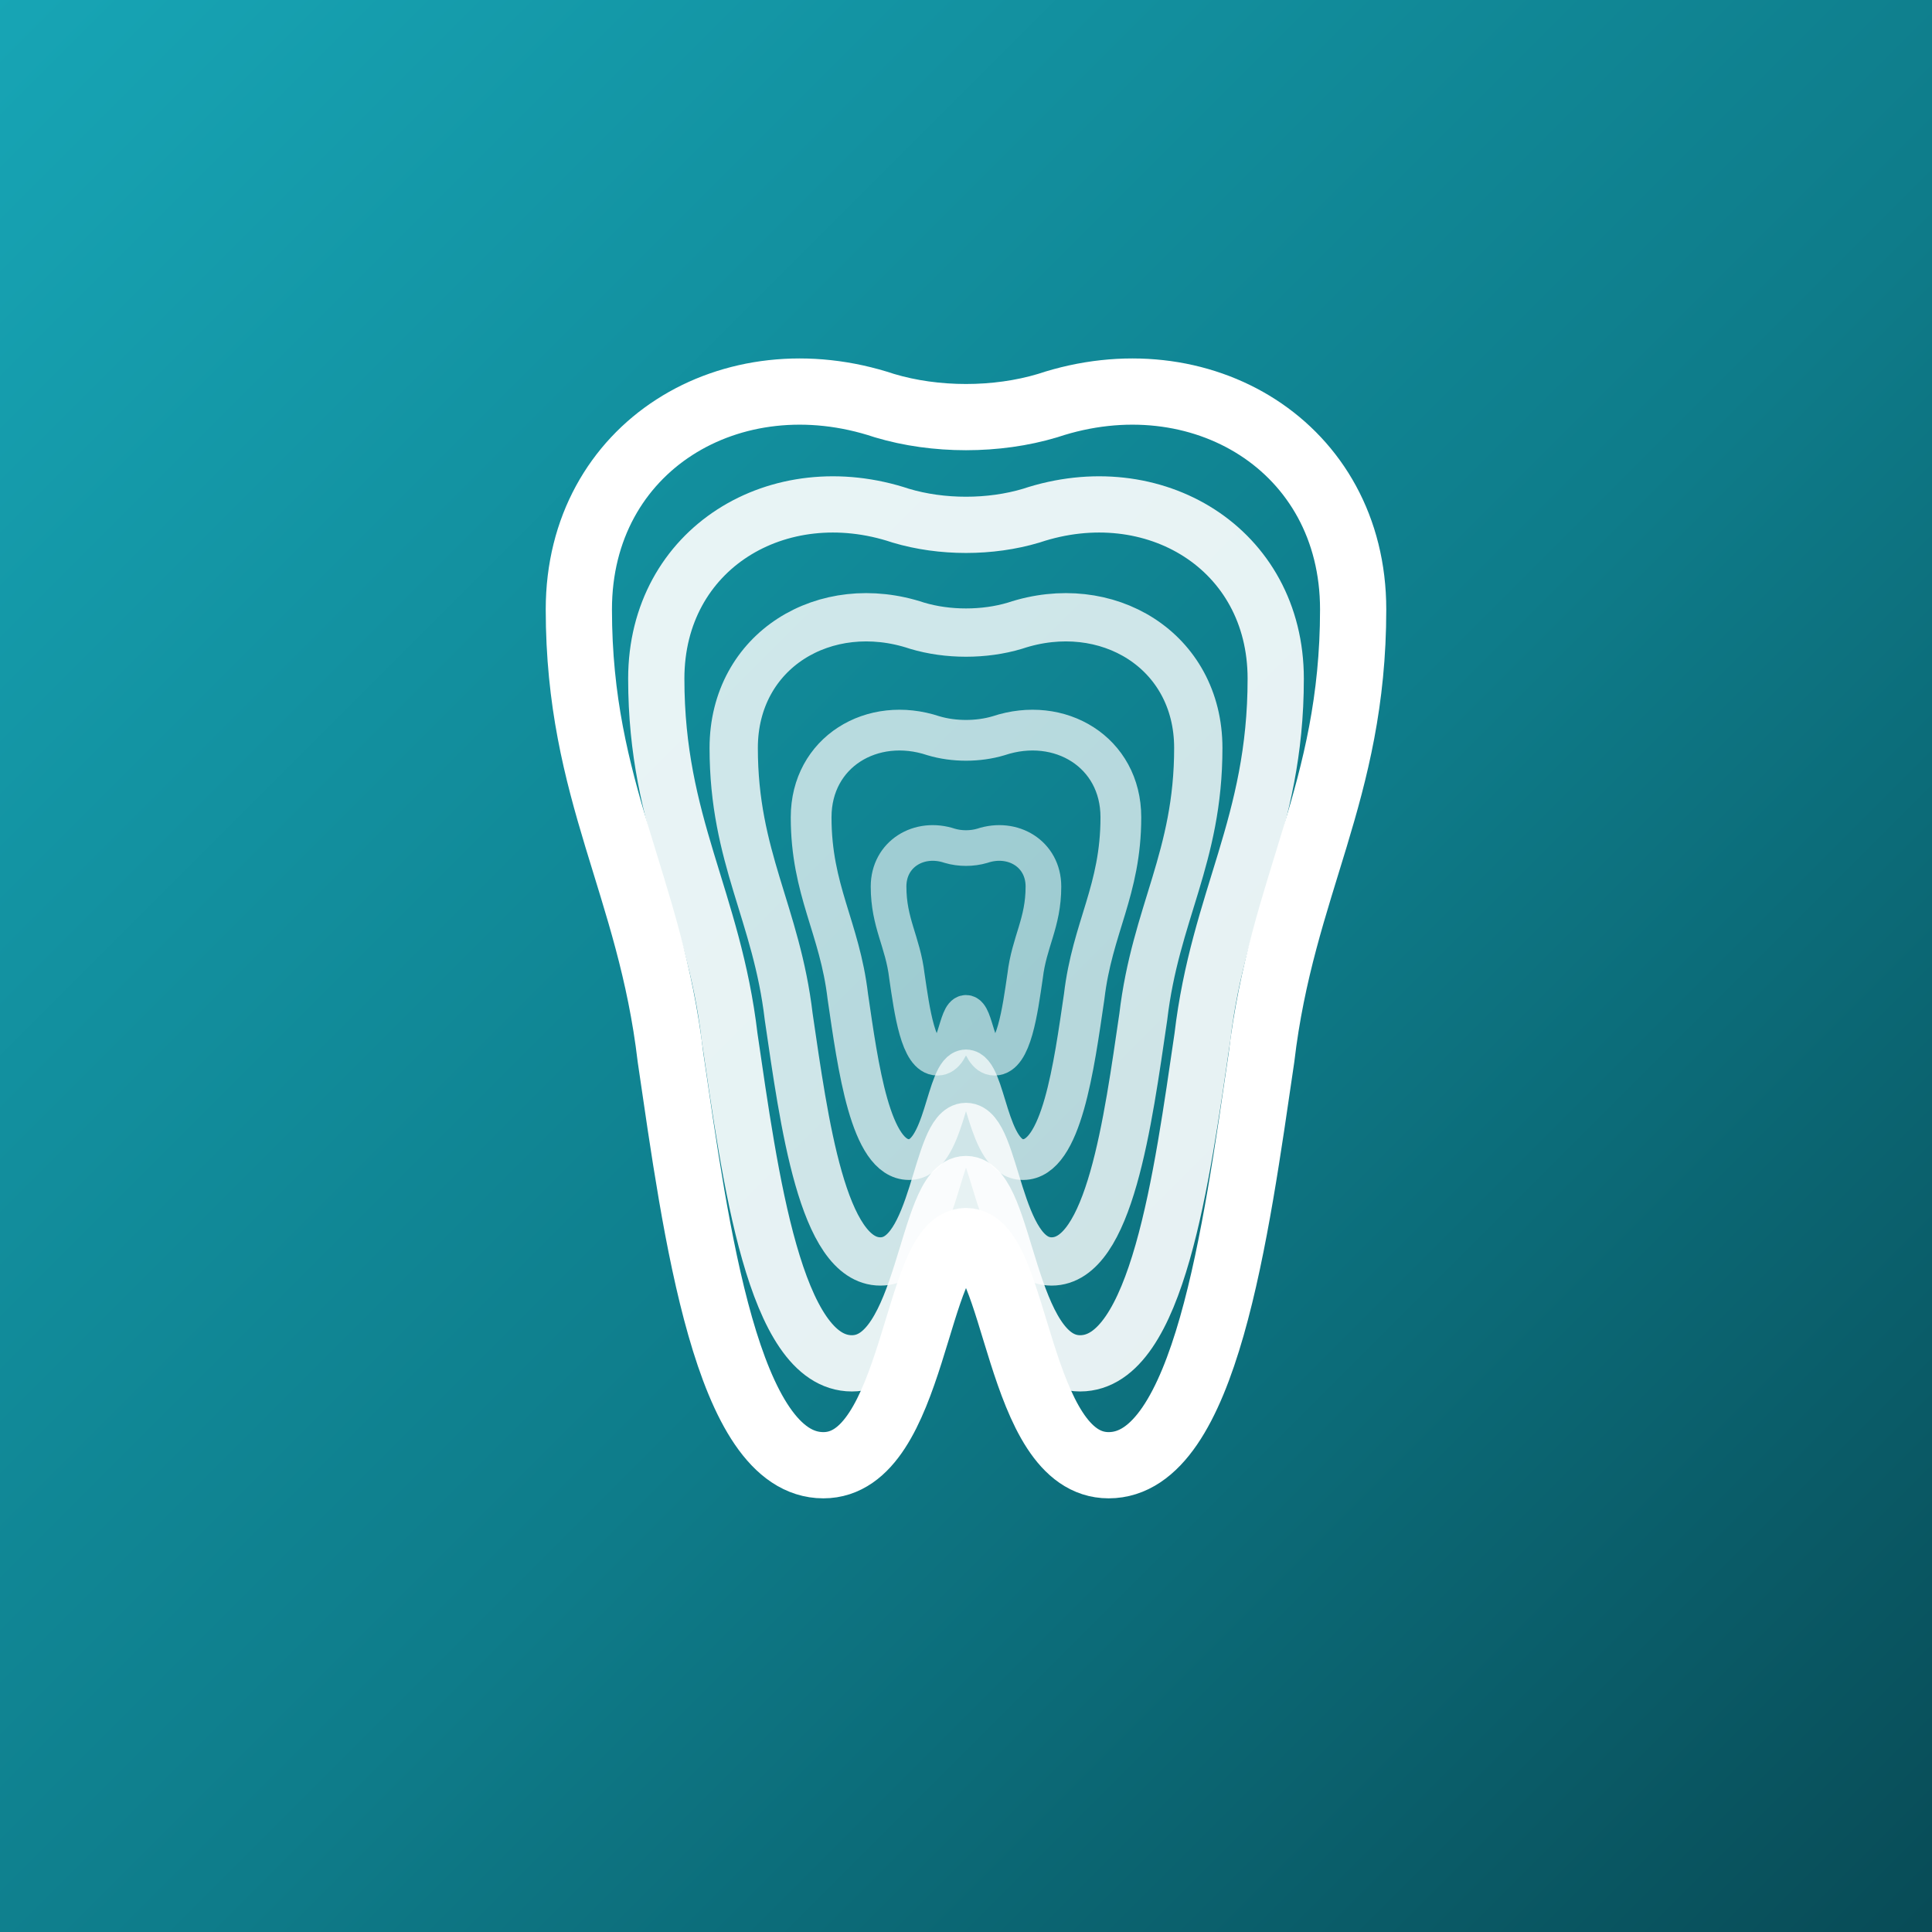
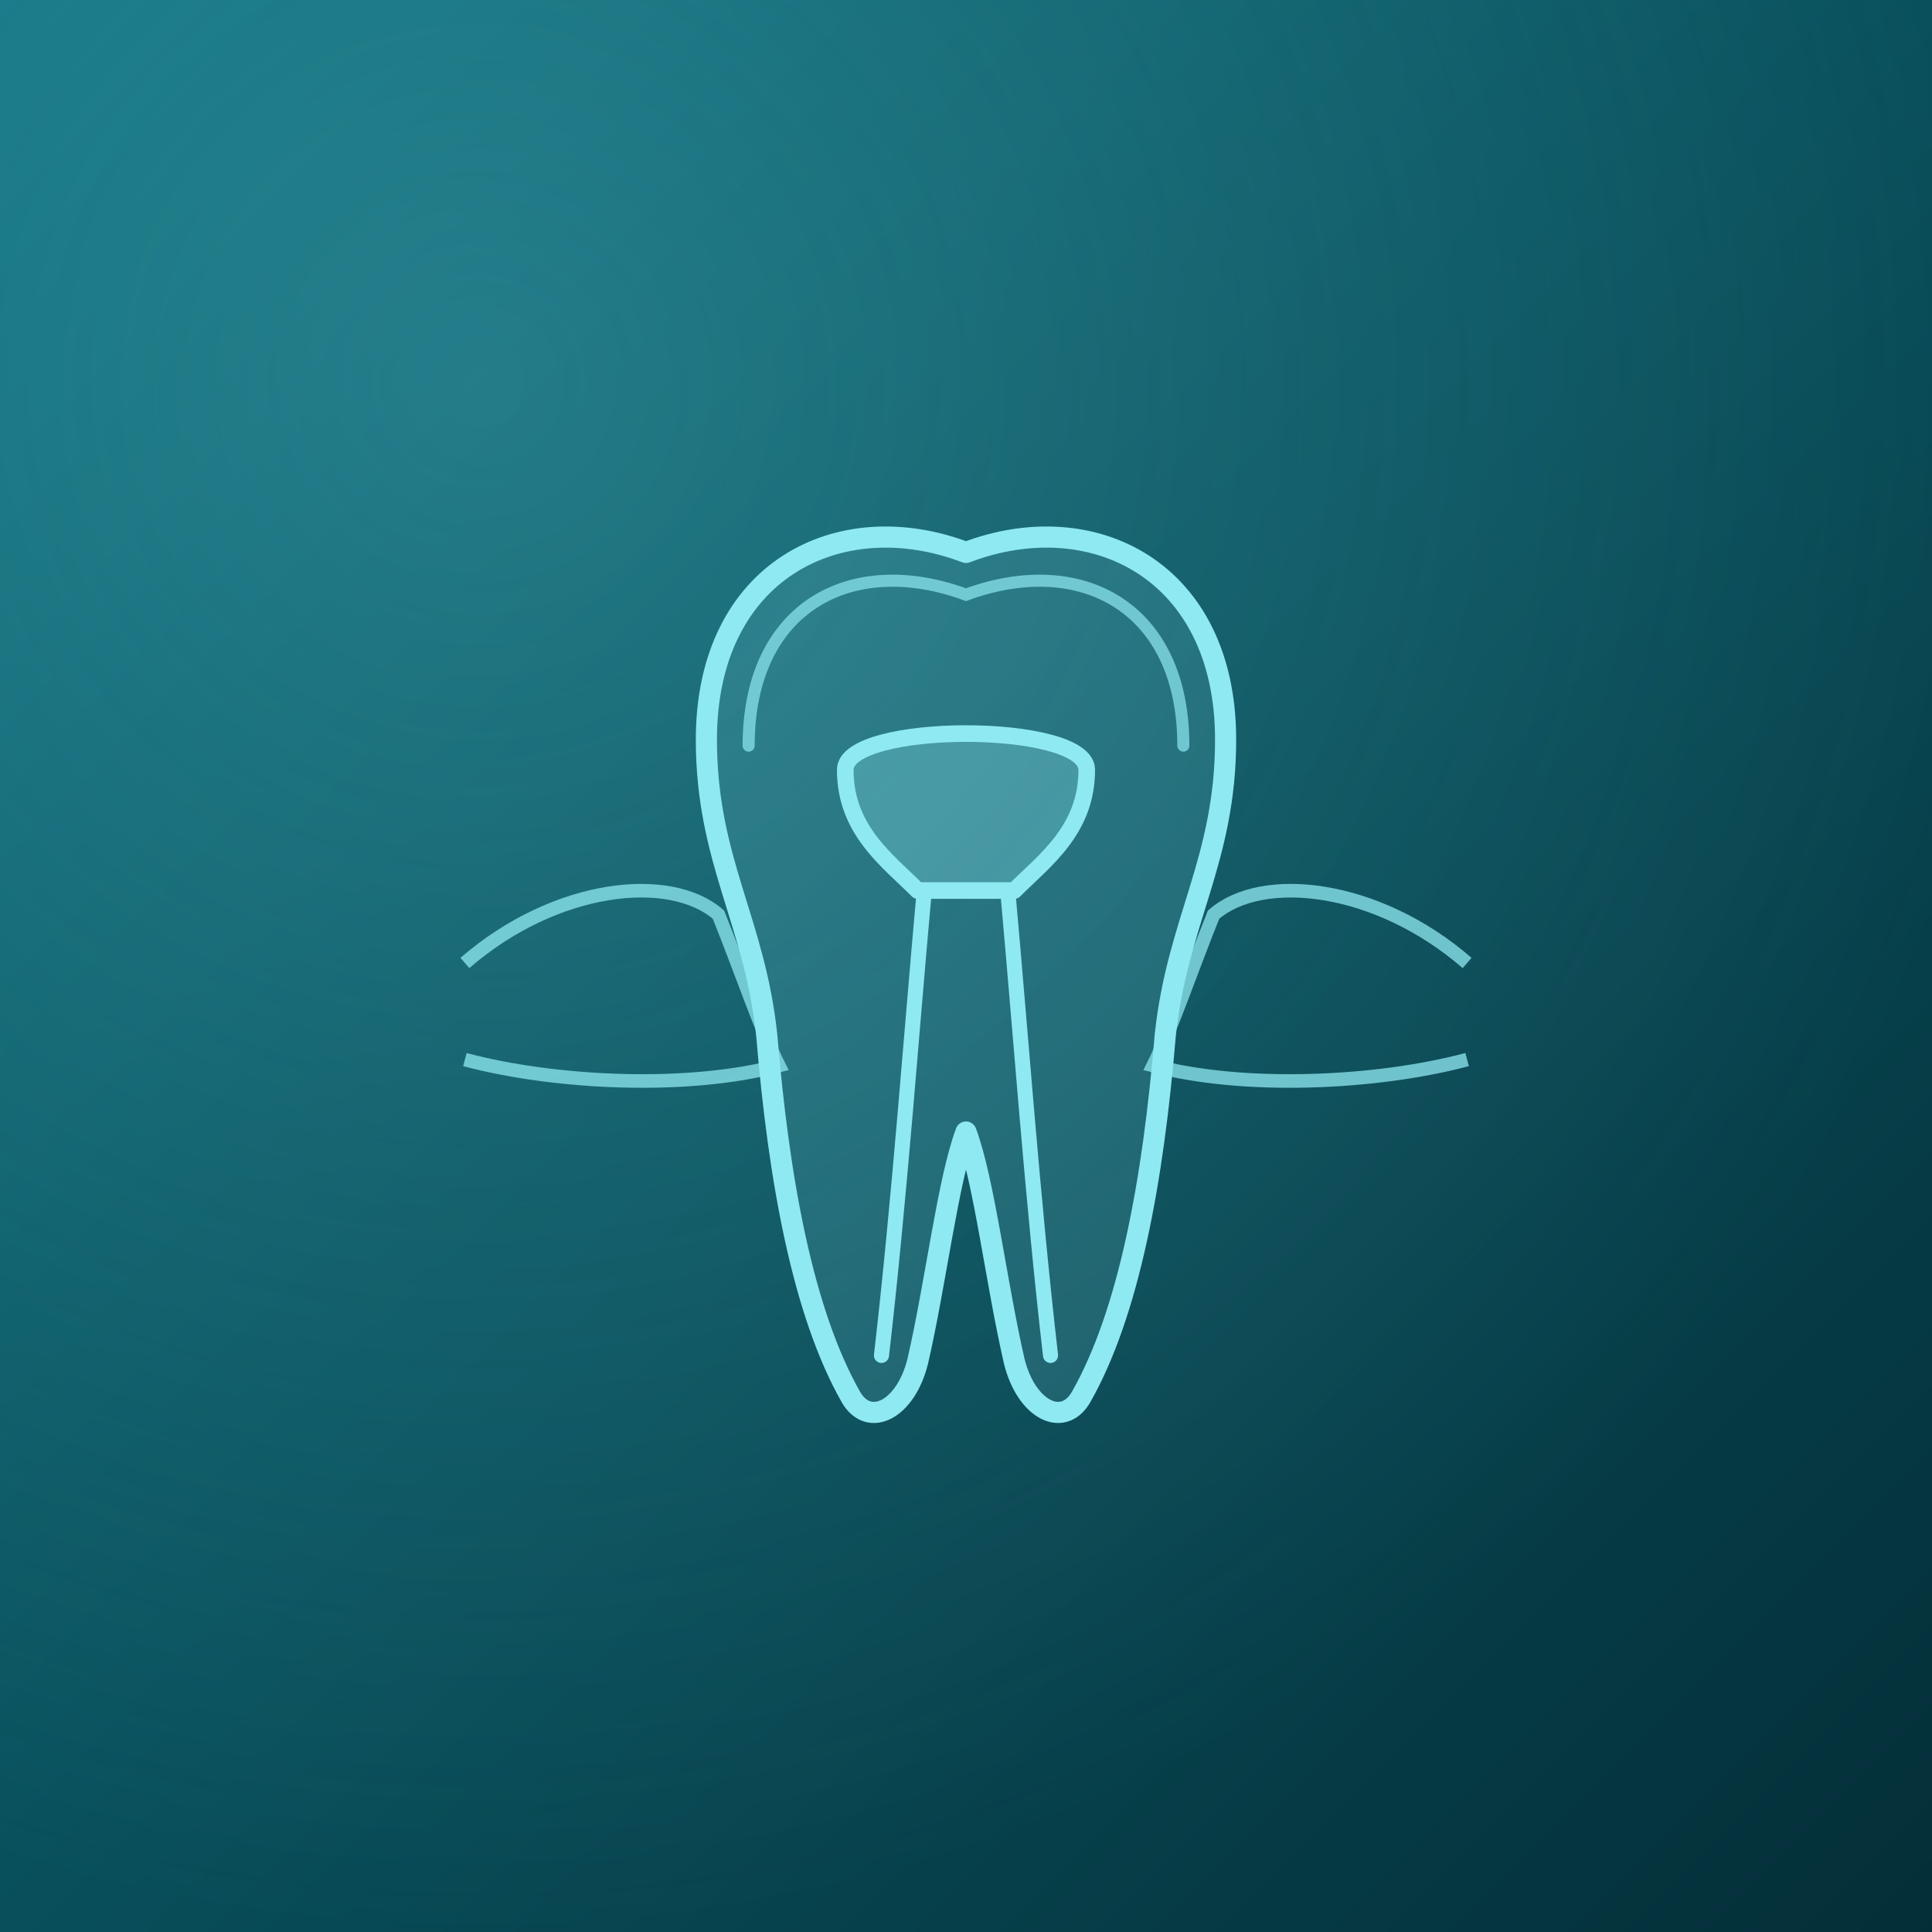
<svg xmlns="http://www.w3.org/2000/svg" viewBox="0 0 1024 1024">
  <defs>
    <linearGradient id="bg" x1="0" y1="0" x2="1" y2="1">
-       <stop offset="0" stop-color="#17a5b5" />
-       <stop offset=".55" stop-color="#0e7c8a" />
-       <stop offset="1" stop-color="#084b56" />
+       <stop offset="0" stop-color="#0c6d7b" />
+       <stop offset=".5" stop-color="#084f5b" />
+       <stop offset="1" stop-color="#042e37" />
    </linearGradient>
+     <radialGradient id="gl" cx=".25" cy=".2" r=".8">
+       <stop offset="0" stop-color="#7fe3ee" stop-opacity=".22" />
+       <stop offset="1" stop-color="#7fe3ee" stop-opacity="0" />
+     </radialGradient>
  </defs>
  <rect width="1024" height="1024" fill="url(#bg)" />
-   <g transform="translate(80.0,63.8) scale(27)">
-     <path d="M8.4 9.6C8.4 6.4 11.4 4.6 14.4 5.6c1 .3 2.2.3 3.2 0 3-1 6 .8 6 4 0 3.6-1.4 5.4-1.8 8.8-.5 3.4-1.1 8-3 8-1.8 0-1.8-4.4-2.8-4.4s-1 4.4-2.8 4.4c-1.9 0-2.5-4.6-3-8-.4-3.4-1.8-5.2-1.8-8.8z" transform="translate(0.00,0.00) scale(1.0)" fill="none" stroke="#fff" stroke-width="1.30" stroke-linejoin="round" opacity="1" />
-     <path d="M8.4 9.6C8.4 6.4 11.4 4.6 14.4 5.6c1 .3 2.2.3 3.2 0 3-1 6 .8 6 4 0 3.6-1.4 5.4-1.8 8.8-.5 3.4-1.1 8-3 8-1.8 0-1.8-4.4-2.8-4.4s-1 4.4-2.8 4.4c-1.9 0-2.5-4.6-3-8-.4-3.4-1.8-5.2-1.8-8.8z" transform="translate(3.20,3.28) scale(0.8)" fill="none" stroke="#fff" stroke-width="1.38" stroke-linejoin="round" opacity="0.9" />
-     <path d="M8.4 9.6C8.4 6.4 11.4 4.6 14.4 5.6c1 .3 2.2.3 3.2 0 3-1 6 .8 6 4 0 3.6-1.4 5.4-1.8 8.8-.5 3.4-1.1 8-3 8-1.8 0-1.8-4.4-2.8-4.4s-1 4.4-2.8 4.4c-1.9 0-2.5-4.6-3-8-.4-3.4-1.8-5.2-1.8-8.8z" transform="translate(6.40,6.56) scale(0.6)" fill="none" stroke="#fff" stroke-width="1.58" stroke-linejoin="round" opacity="0.8" />
-     <path d="M8.4 9.6C8.4 6.4 11.4 4.6 14.4 5.6c1 .3 2.2.3 3.2 0 3-1 6 .8 6 4 0 3.6-1.4 5.4-1.8 8.8-.5 3.4-1.1 8-3 8-1.8 0-1.8-4.4-2.8-4.4s-1 4.4-2.8 4.4c-1.9 0-2.5-4.6-3-8-.4-3.4-1.8-5.2-1.8-8.8z" transform="translate(9.60,9.84) scale(0.4)" fill="none" stroke="#fff" stroke-width="2.00" stroke-linejoin="round" opacity="0.7" />
-     <path d="M8.4 9.6C8.4 6.4 11.4 4.6 14.4 5.6c1 .3 2.2.3 3.2 0 3-1 6 .8 6 4 0 3.6-1.4 5.4-1.8 8.8-.5 3.4-1.1 8-3 8-1.8 0-1.8-4.4-2.8-4.4s-1 4.4-2.8 4.4c-1.9 0-2.5-4.6-3-8-.4-3.4-1.8-5.2-1.8-8.8z" transform="translate(12.80,13.12) scale(0.2)" fill="none" stroke="#fff" stroke-width="3.50" stroke-linejoin="round" opacity="0.6" />
+   <rect width="1024" height="1024" fill="url(#gl)" />
+   <g transform="translate(208.0,203.2) scale(1.6)">
+     <path d="M104 118C104 62 148 40 190 56C232 40 276 62 276 118C276 158 260 178 256 216C252 264 244 308 228 336C222 346 210 340 206 324C200 298 196 264 190 248C184 264 180 298 174 324C170 340 158 346 152 336C136 308 128 264 124 216C120 178 104 158 104 118Z" fill="#8fe9f2" fill-opacity=".14" stroke="#8fe9f2" stroke-width="7.0" stroke-linejoin="round" />
+     <path d="M150 128C150 112 230 112 230 128C230 148 216 158 206 168L174 168C164 158 150 148 150 128Z" fill="#8fe9f2" fill-opacity=".30" stroke="#8fe9f2" stroke-width="5.5" stroke-linejoin="round" />
+     <path d="M176 170C172 214 168 270 162 322M204 170C208 214 212 270 218 322" fill="none" stroke="#8fe9f2" stroke-width="5.0" stroke-linecap="round" />
+     <path d="M118 120C118 74 152 56 190 70C228 56 262 74 262 120" fill="none" stroke="#8fe9f2" stroke-width="4" opacity=".7" stroke-linecap="round" />
+     <path d="M24 192C54 166 92 162 108 176C116 196 122 214 128 226C98 234 54 232 24 224" fill="none" stroke="#8fe9f2" stroke-width="4.5" opacity=".75" />
+     <path d="M356 192C326 166 288 162 272 176C264 196 258 214 252 226C282 234 326 232 356 224" fill="none" stroke="#8fe9f2" stroke-width="4.5" opacity=".75" />
  </g>
</svg>
